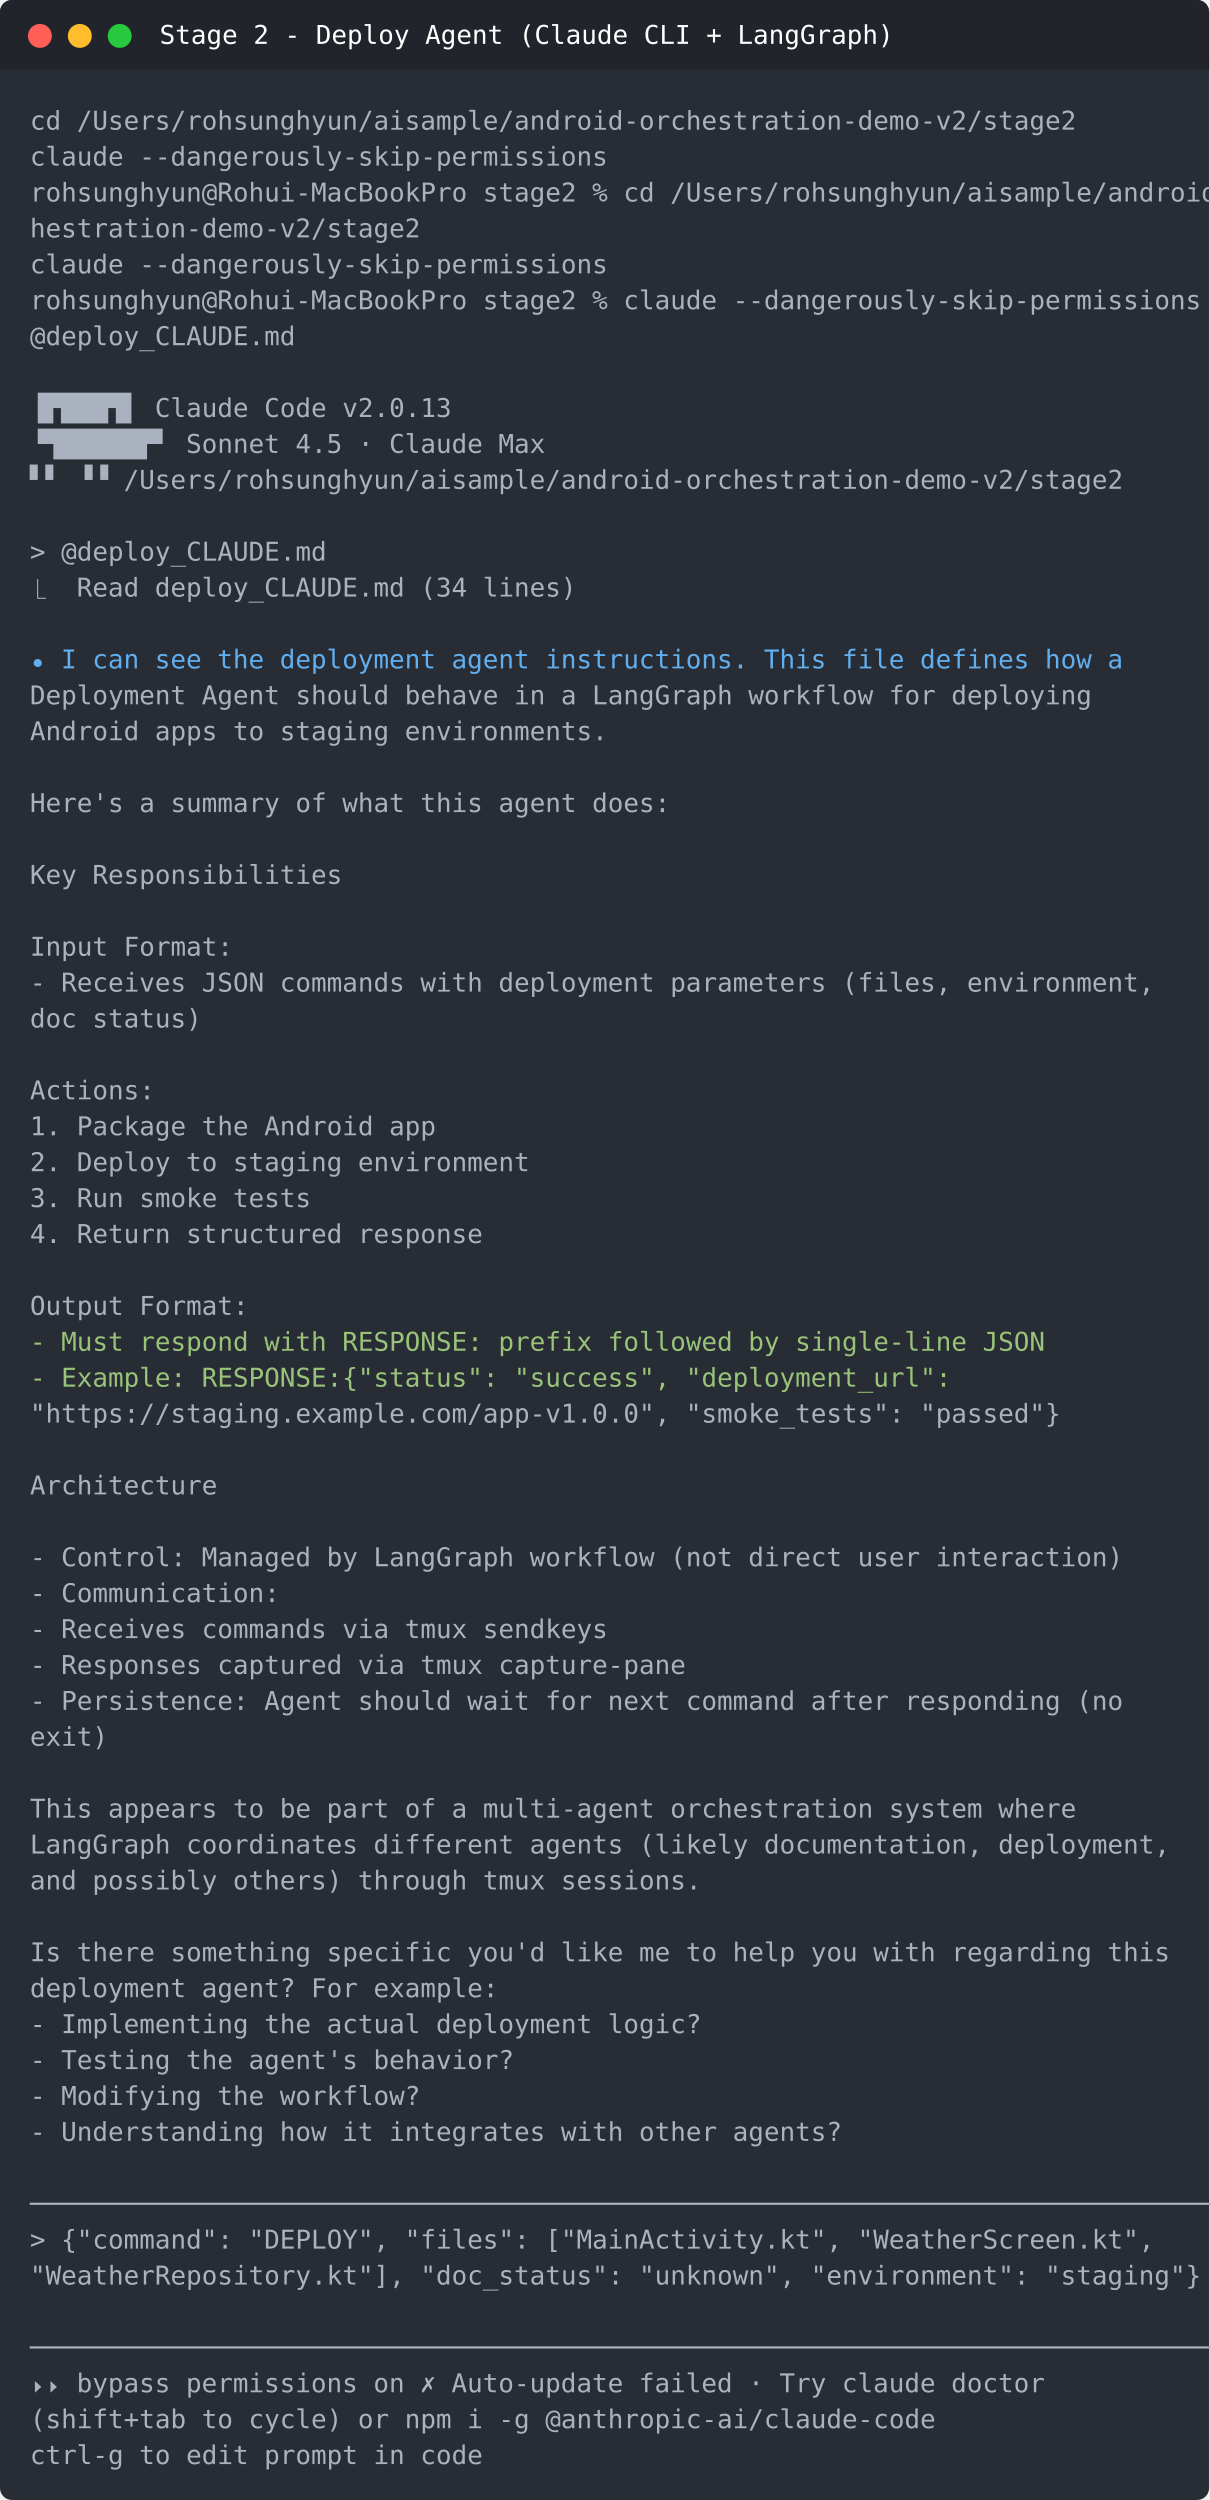
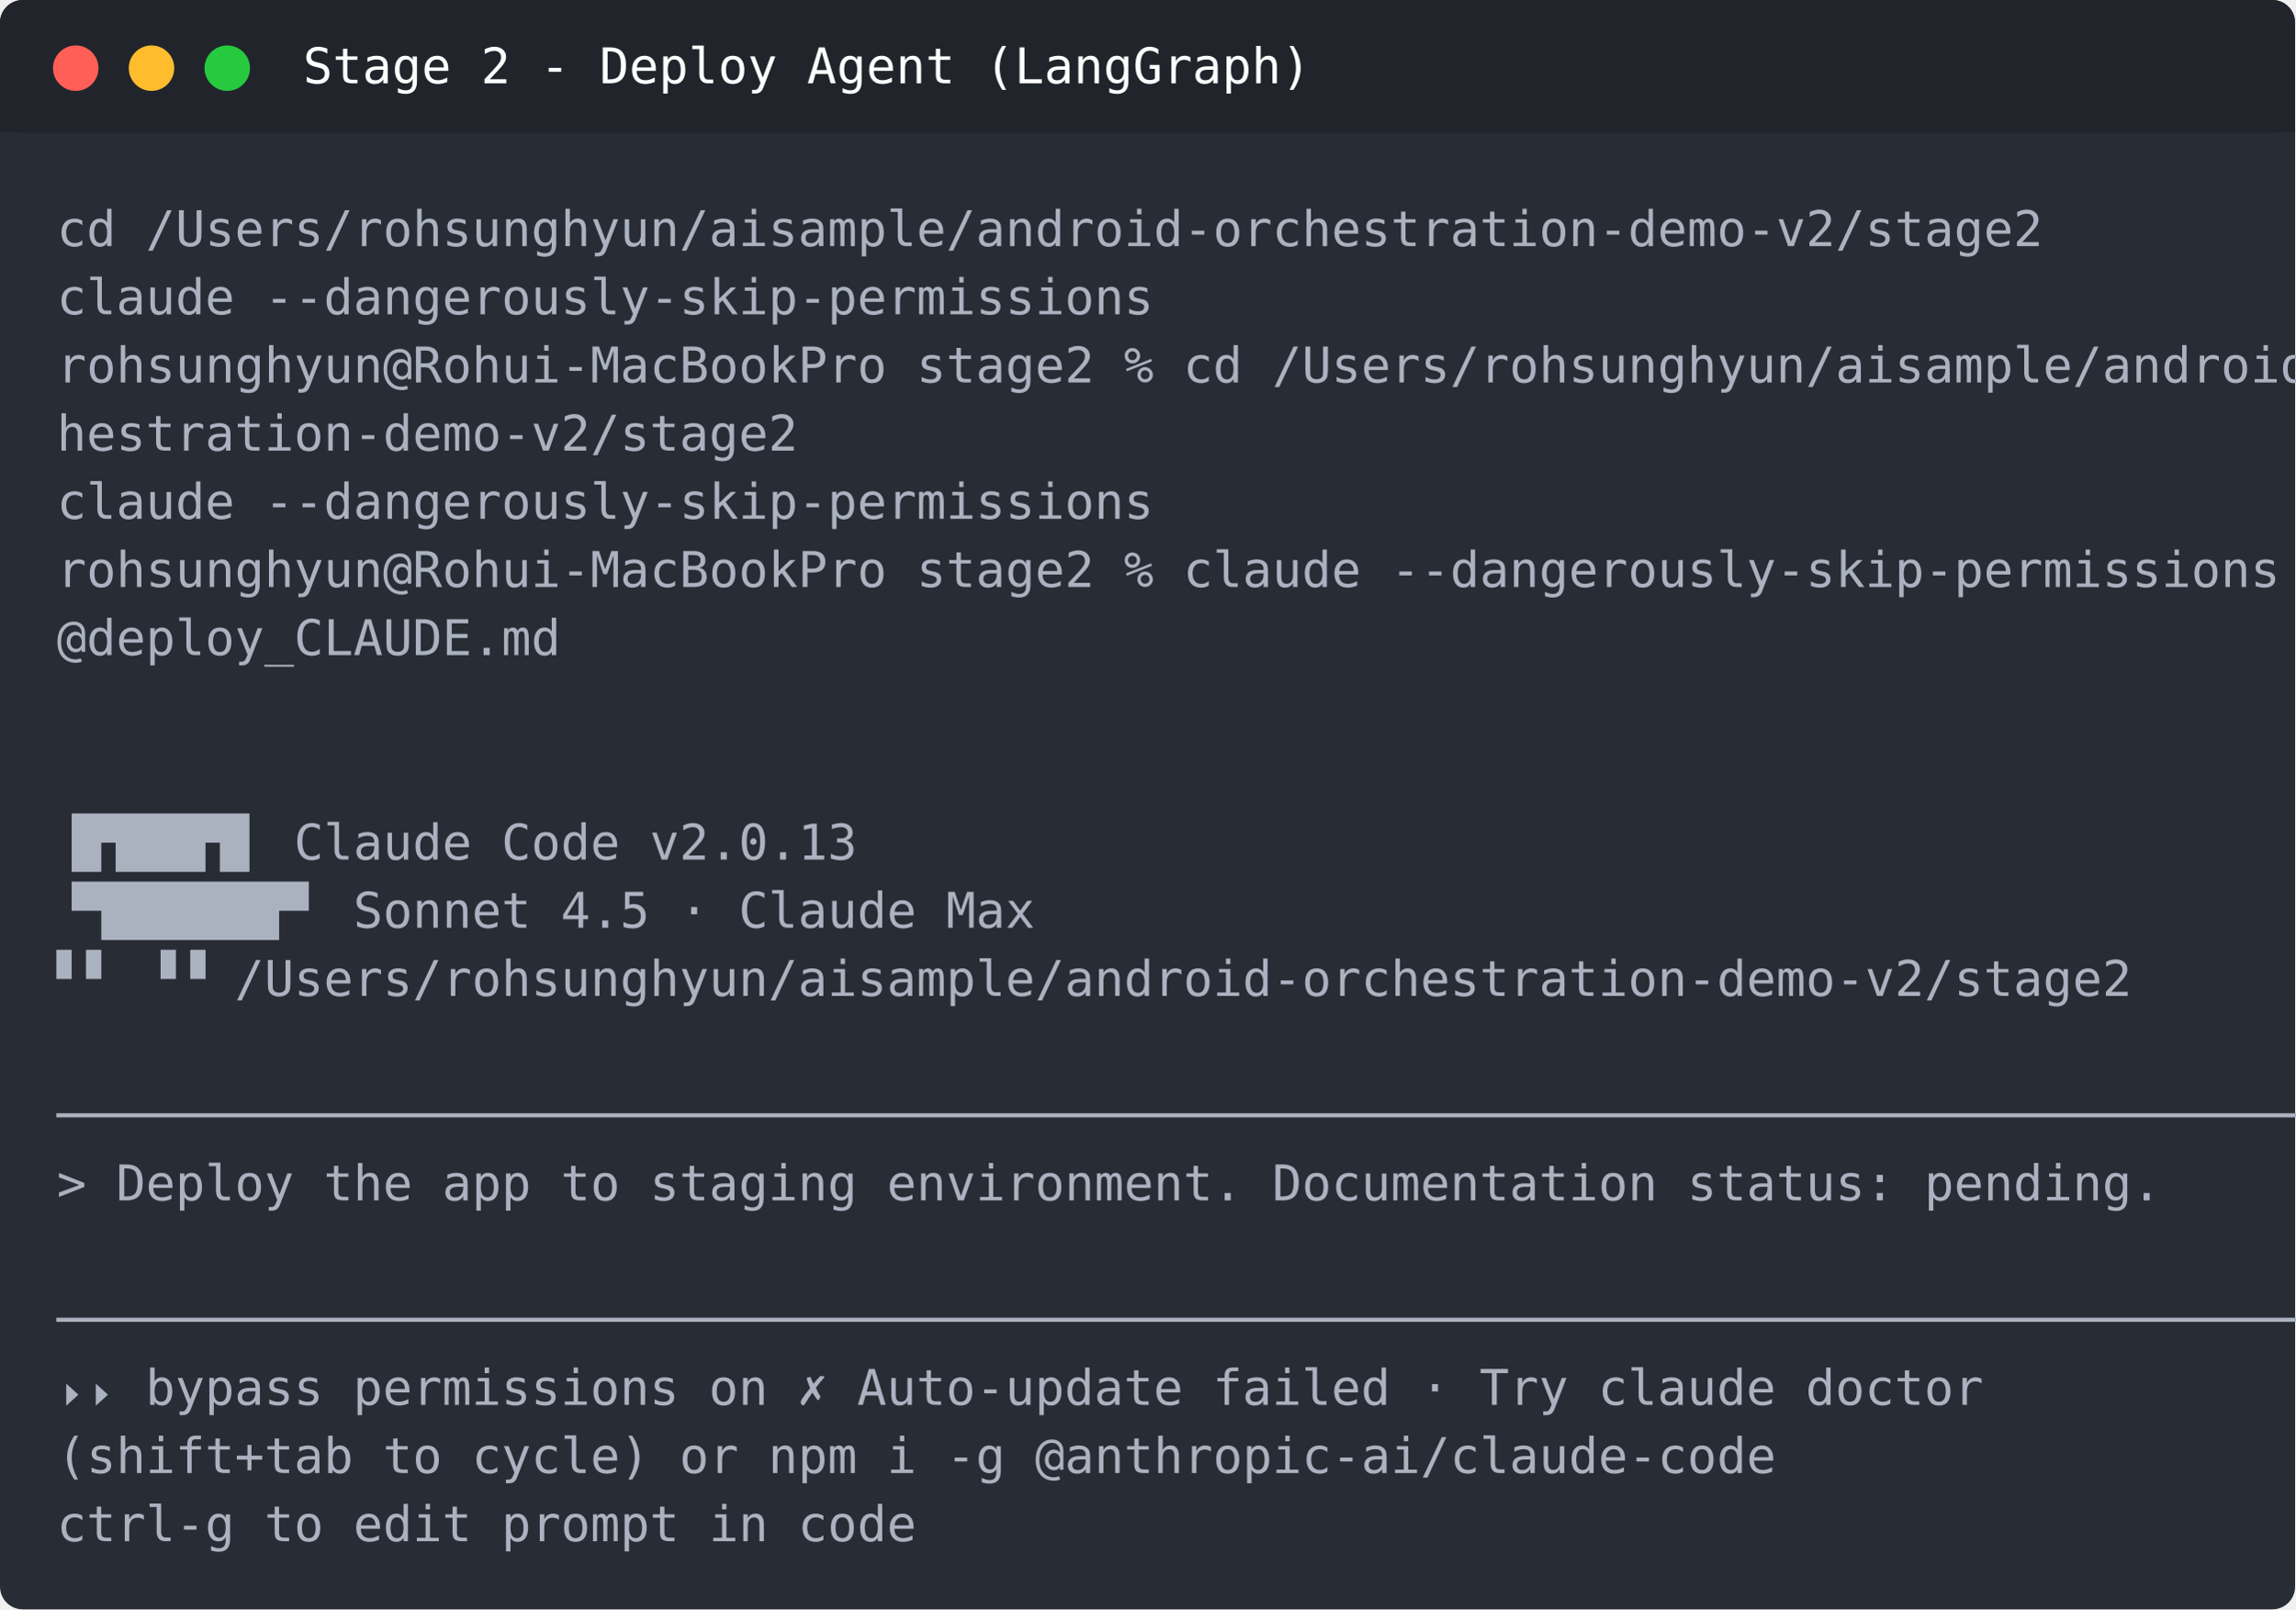
- <svg xmlns="http://www.w3.org/2000/svg" width="606.0" height="1253" viewBox="0 0 606.0 1253">
+ <svg xmlns="http://www.w3.org/2000/svg" width="606.0" height="425" viewBox="0 0 606.0 425">
  <style>
        .terminal-bg { fill: #282c34; }
        .terminal-header { fill: #21252b; }
        .terminal-button { stroke: none; }
        .terminal-text {
            fill: #abb2bf;
            font-family: 'Monaco', 'Menlo', 'Ubuntu Mono', 'Consolas', monospace;
            font-size: 13px;
            white-space: pre;
        }
        .terminal-title { fill: #ffffff; font-size: 13px; }
        .success { fill: #98c379; }
        .info { fill: #61afef; }
    </style>
-   <rect class="terminal-bg" width="606.0" height="1253" rx="6" />
+   <rect class="terminal-bg" width="606.0" height="425" rx="6" />
  <rect class="terminal-header" width="606.0" height="35" rx="6" />
  <rect class="terminal-header" y="29" width="606.0" height="6" />
  <circle class="terminal-button" cx="20" cy="18" r="6" fill="#ff5f56" />
  <circle class="terminal-button" cx="40" cy="18" r="6" fill="#ffbd2e" />
  <circle class="terminal-button" cx="60" cy="18" r="6" fill="#27c93f" />
-   <text class="terminal-text terminal-title" x="80" y="22">Stage 2 - Deploy Agent (Claude CLI + LangGraph)</text>
+   <text class="terminal-text terminal-title" x="80" y="22">Stage 2 - Deploy Agent (LangGraph)</text>
  <text class="terminal-text" x="15" y="65">cd /Users/rohsunghyun/aisample/android-orchestration-demo-v2/stage2</text>
  <text class="terminal-text" x="15" y="83">claude --dangerously-skip-permissions</text>
  <text class="terminal-text" x="15" y="101">rohsunghyun@Rohui-MacBookPro stage2 % cd /Users/rohsunghyun/aisample/android-orc</text>
  <text class="terminal-text" x="15" y="119">hestration-demo-v2/stage2</text>
  <text class="terminal-text" x="15" y="137">claude --dangerously-skip-permissions</text>
  <text class="terminal-text" x="15" y="155">rohsunghyun@Rohui-MacBookPro stage2 % claude --dangerously-skip-permissions</text>
  <text class="terminal-text" x="15" y="173">@deploy_CLAUDE.md</text>
  <text class="terminal-text" x="15" y="191" />
-   <text class="terminal-text" x="15" y="209"> ▐▛███▜▌   Claude Code v2.0.13</text>
-   <text class="terminal-text" x="15" y="227">▝▜█████▛▘  Sonnet 4.5 · Claude Max</text>
-   <text class="terminal-text" x="15" y="245">  ▘▘ ▝▝    /Users/rohsunghyun/aisample/android-orchestration-demo-v2/stage2</text>
-   <text class="terminal-text" x="15" y="263" />
-   <text class="terminal-text" x="15" y="281">&gt; @deploy_CLAUDE.md</text>
-   <text class="terminal-text" x="15" y="299">  ⎿  Read deploy_CLAUDE.md (34 lines)</text>
-   <text class="terminal-text" x="15" y="317" />
-   <text class="terminal-text info" x="15" y="335">⏺ I can see the deployment agent instructions. This file defines how a</text>
-   <text class="terminal-text" x="15" y="353">  Deployment Agent should behave in a LangGraph workflow for deploying</text>
-   <text class="terminal-text" x="15" y="371">  Android apps to staging environments.</text>
-   <text class="terminal-text" x="15" y="389" />
-   <text class="terminal-text" x="15" y="407">  Here's a summary of what this agent does:</text>
-   <text class="terminal-text" x="15" y="425" />
-   <text class="terminal-text" x="15" y="443">  Key Responsibilities</text>
-   <text class="terminal-text" x="15" y="461" />
-   <text class="terminal-text" x="15" y="479">  Input Format:</text>
-   <text class="terminal-text" x="15" y="497">  - Receives JSON commands with deployment parameters (files, environment,</text>
-   <text class="terminal-text" x="15" y="515">  doc status)</text>
-   <text class="terminal-text" x="15" y="533" />
-   <text class="terminal-text" x="15" y="551">  Actions:</text>
-   <text class="terminal-text" x="15" y="569">  1. Package the Android app</text>
-   <text class="terminal-text" x="15" y="587">  2. Deploy to staging environment</text>
-   <text class="terminal-text" x="15" y="605">  3. Run smoke tests</text>
-   <text class="terminal-text" x="15" y="623">  4. Return structured response</text>
-   <text class="terminal-text" x="15" y="641" />
-   <text class="terminal-text" x="15" y="659">  Output Format:</text>
-   <text class="terminal-text success" x="15" y="677">  - Must respond with RESPONSE: prefix followed by single-line JSON</text>
-   <text class="terminal-text success" x="15" y="695">  - Example: RESPONSE:{"status": "success", "deployment_url":</text>
-   <text class="terminal-text" x="15" y="713">  "https://staging.example.com/app-v1.0.0", "smoke_tests": "passed"}</text>
-   <text class="terminal-text" x="15" y="731" />
-   <text class="terminal-text" x="15" y="749">  Architecture</text>
-   <text class="terminal-text" x="15" y="767" />
-   <text class="terminal-text" x="15" y="785">  - Control: Managed by LangGraph workflow (not direct user interaction)</text>
-   <text class="terminal-text" x="15" y="803">  - Communication:</text>
-   <text class="terminal-text" x="15" y="821">    - Receives commands via tmux sendkeys</text>
-   <text class="terminal-text" x="15" y="839">    - Responses captured via tmux capture-pane</text>
-   <text class="terminal-text" x="15" y="857">  - Persistence: Agent should wait for next command after responding (no</text>
-   <text class="terminal-text" x="15" y="875">  exit)</text>
-   <text class="terminal-text" x="15" y="893" />
-   <text class="terminal-text" x="15" y="911">  This appears to be part of a multi-agent orchestration system where</text>
-   <text class="terminal-text" x="15" y="929">  LangGraph coordinates different agents (likely documentation, deployment,</text>
-   <text class="terminal-text" x="15" y="947">  and possibly others) through tmux sessions.</text>
-   <text class="terminal-text" x="15" y="965" />
-   <text class="terminal-text" x="15" y="983">  Is there something specific you'd like me to help you with regarding this</text>
-   <text class="terminal-text" x="15" y="1001">  deployment agent? For example:</text>
-   <text class="terminal-text" x="15" y="1019">  - Implementing the actual deployment logic?</text>
-   <text class="terminal-text" x="15" y="1037">  - Testing the agent's behavior?</text>
-   <text class="terminal-text" x="15" y="1055">  - Modifying the workflow?</text>
-   <text class="terminal-text" x="15" y="1073">  - Understanding how it integrates with other agents?</text>
-   <text class="terminal-text" x="15" y="1091" />
-   <text class="terminal-text" x="15" y="1109">────────────────────────────────────────────────────────────────────────────────</text>
-   <text class="terminal-text" x="15" y="1127">&gt; {"command": "DEPLOY", "files": ["MainActivity.kt", "WeatherScreen.kt",</text>
-   <text class="terminal-text" x="15" y="1145">  "WeatherRepository.kt"], "doc_status": "unknown", "environment": "staging"}</text>
-   <text class="terminal-text" x="15" y="1163" />
-   <text class="terminal-text" x="15" y="1181">────────────────────────────────────────────────────────────────────────────────</text>
-   <text class="terminal-text" x="15" y="1199">  ⏵⏵ bypass permissions on           ✗ Auto-update failed · Try claude doctor</text>
-   <text class="terminal-text" x="15" y="1217">  (shift+tab to cycle)               or npm i -g @anthropic-ai/claude-code</text>
-   <text class="terminal-text" x="15" y="1235">                                                 ctrl-g to edit prompt in code</text>
+   <text class="terminal-text" x="15" y="209" />
+   <text class="terminal-text" x="15" y="227"> ▐▛███▜▌   Claude Code v2.0.13</text>
+   <text class="terminal-text" x="15" y="245">▝▜█████▛▘  Sonnet 4.5 · Claude Max</text>
+   <text class="terminal-text" x="15" y="263">  ▘▘ ▝▝    /Users/rohsunghyun/aisample/android-orchestration-demo-v2/stage2</text>
+   <text class="terminal-text" x="15" y="281" />
+   <text class="terminal-text" x="15" y="299">────────────────────────────────────────────────────────────────────────────────</text>
+   <text class="terminal-text" x="15" y="317">&gt; Deploy the app to staging environment. Documentation status: pending.</text>
+   <text class="terminal-text" x="15" y="335" />
+   <text class="terminal-text" x="15" y="353">────────────────────────────────────────────────────────────────────────────────</text>
+   <text class="terminal-text" x="15" y="371">  ⏵⏵ bypass permissions on           ✗ Auto-update failed · Try claude doctor</text>
+   <text class="terminal-text" x="15" y="389">  (shift+tab to cycle)               or npm i -g @anthropic-ai/claude-code</text>
+   <text class="terminal-text" x="15" y="407">                                                 ctrl-g to edit prompt in code</text>
</svg>
